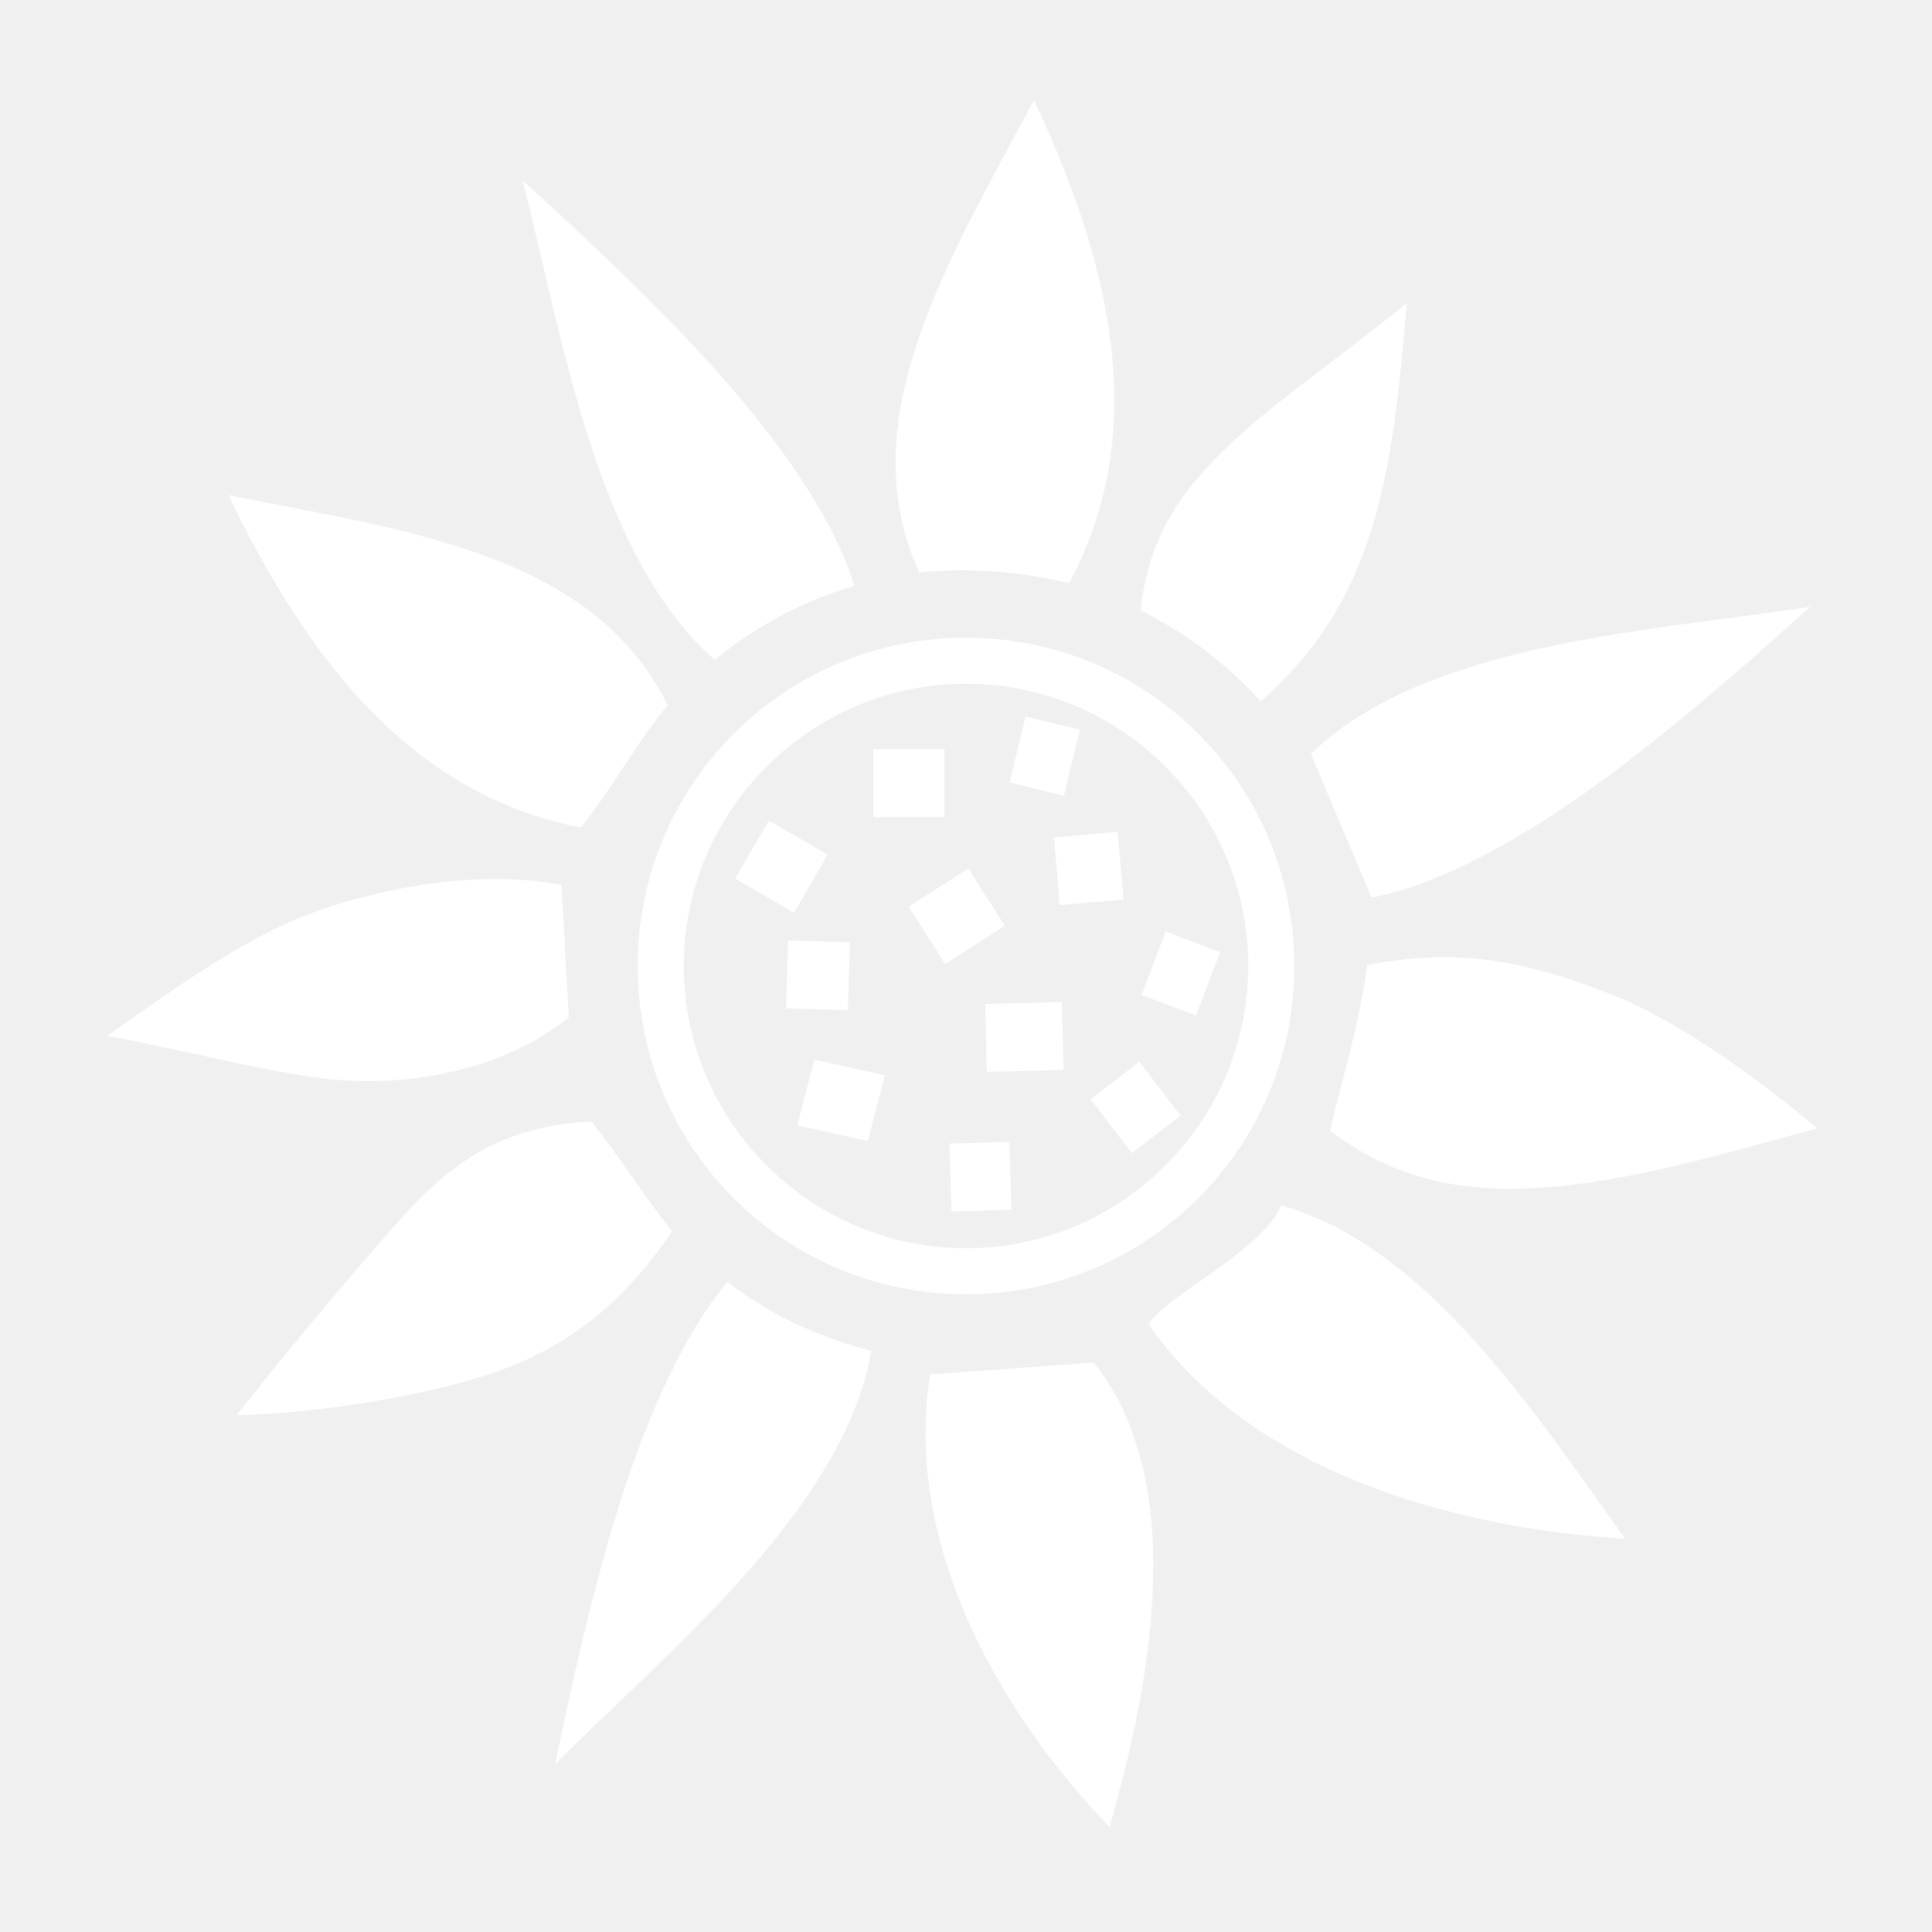
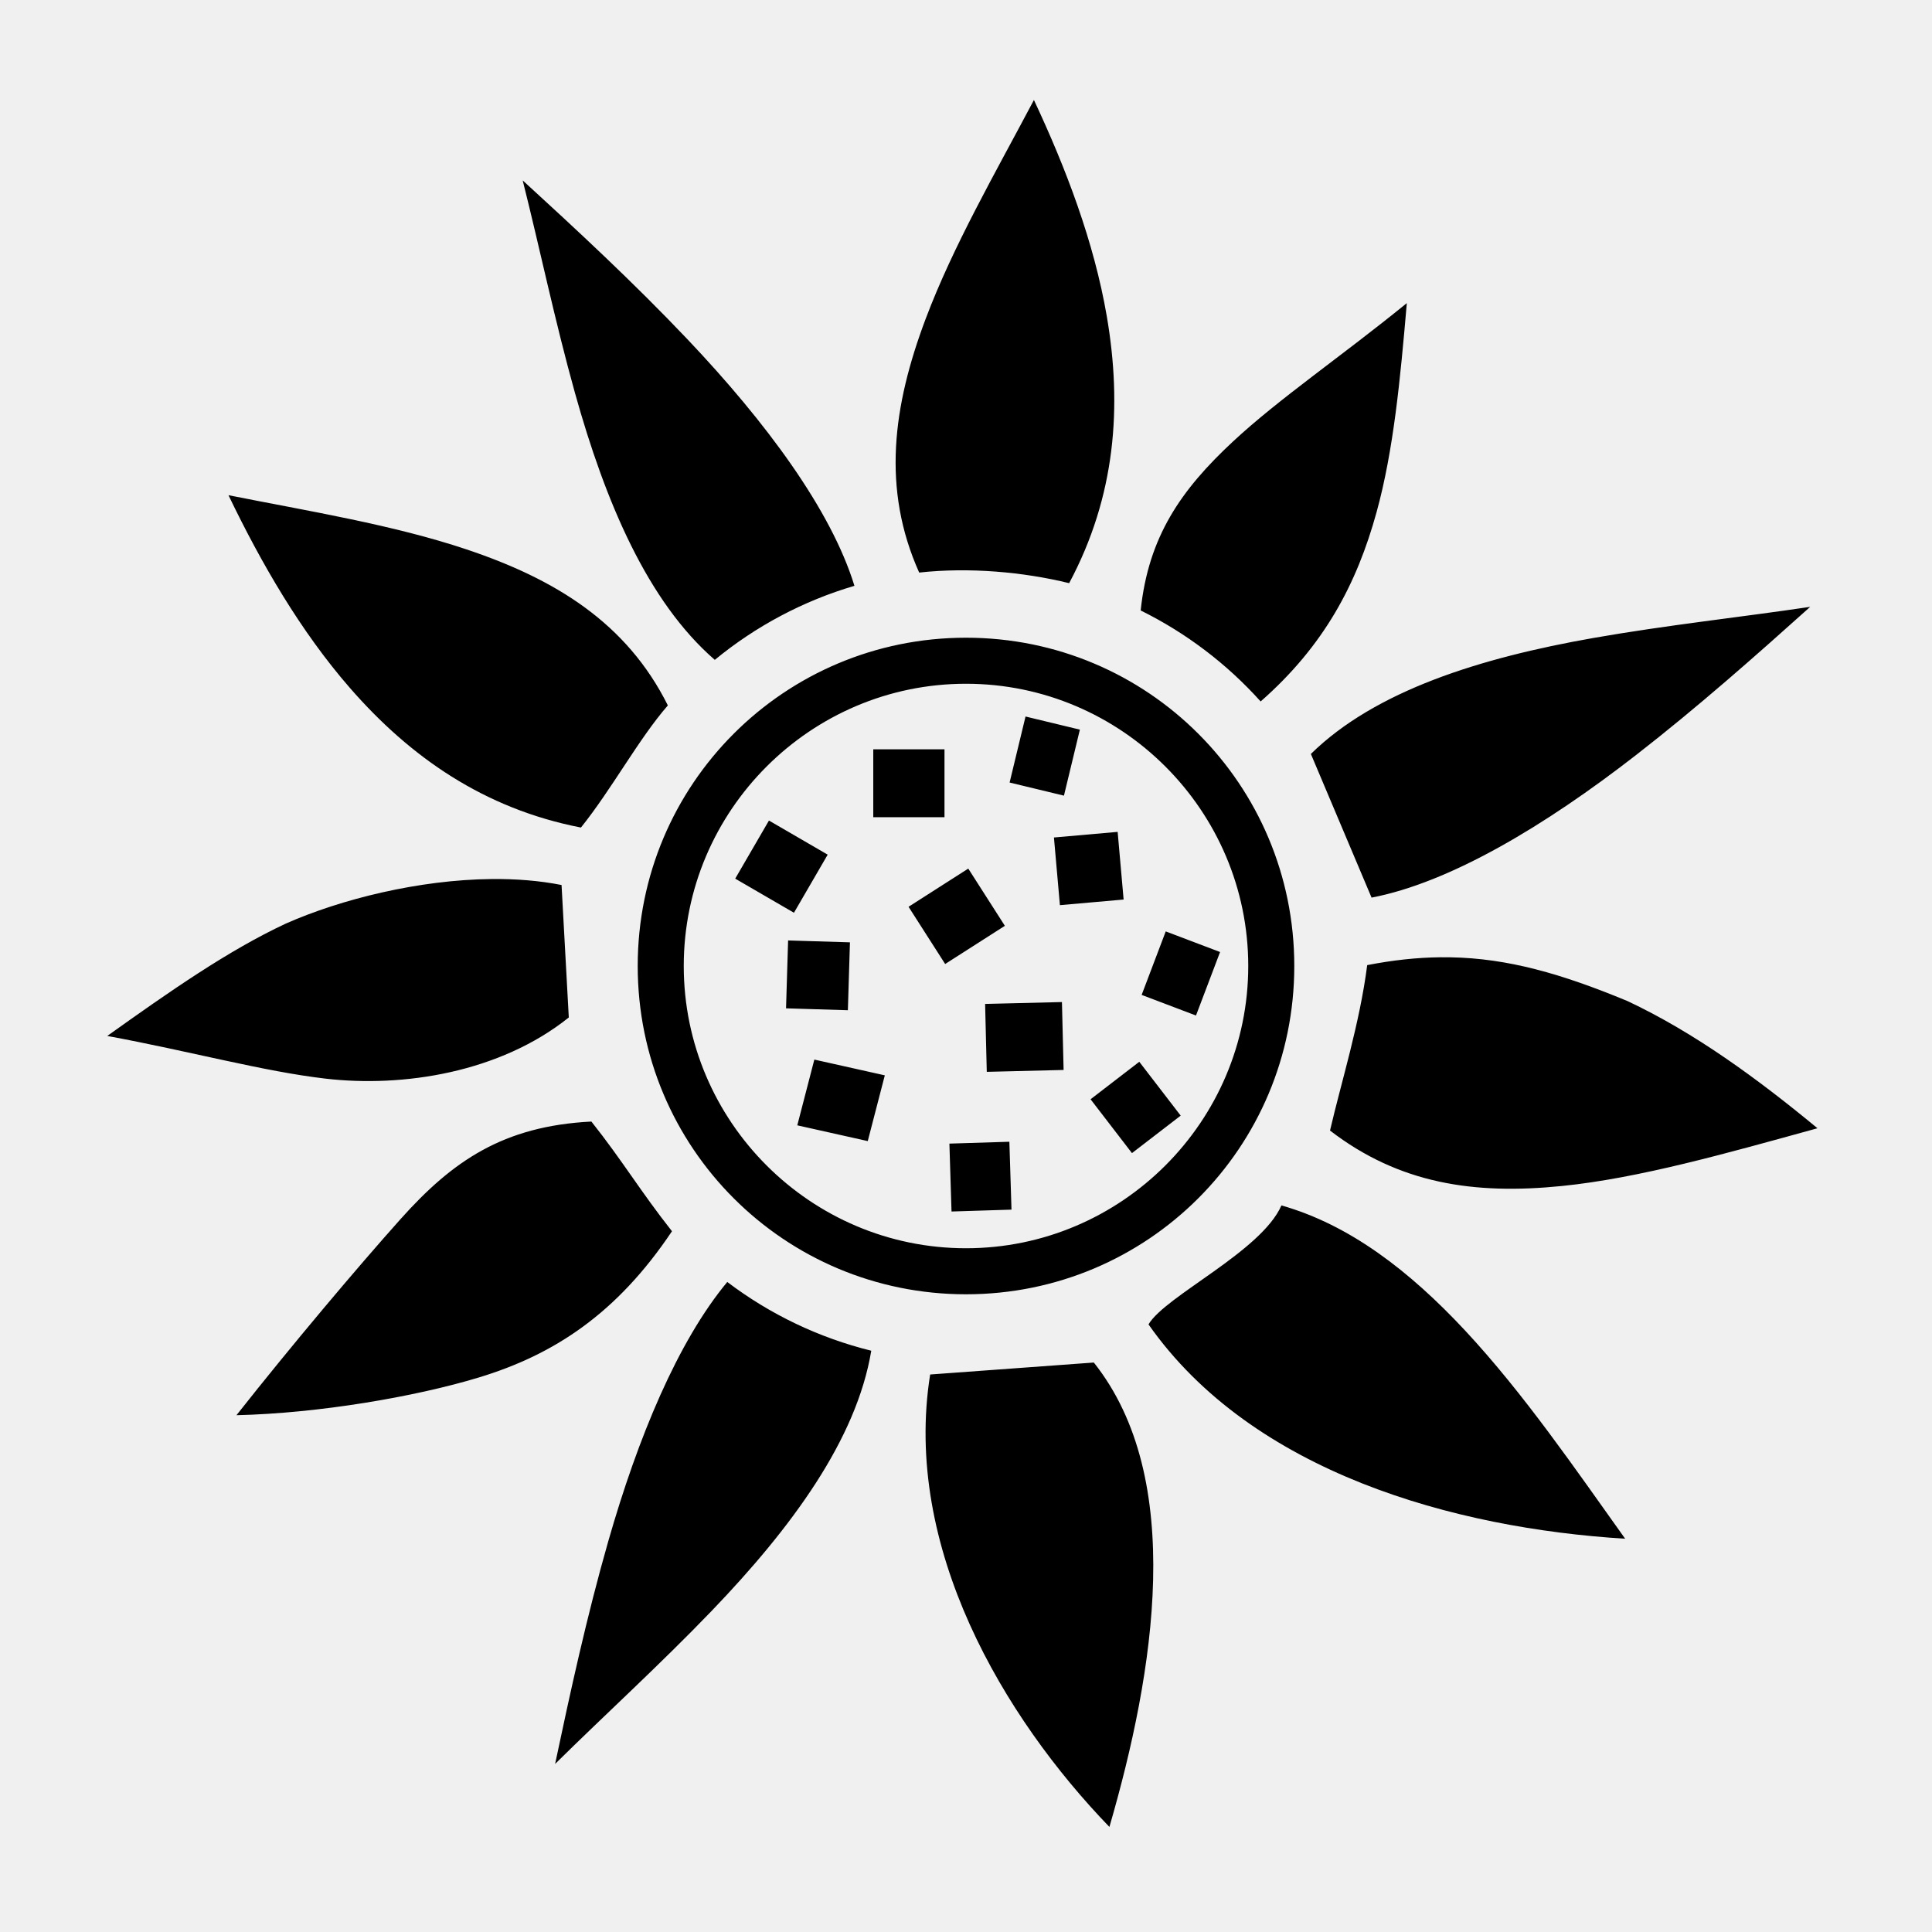
<svg xmlns="http://www.w3.org/2000/svg" viewBox="0 0 512 512">
-   <path fill="#fff" d="M274 26.5c-10.161 19.207-21.438 38.715-28.715 58.063-8.69 23.102-11.63 44.996-1.693 67.173 13.223-1.447 27.547-.183 39.744 2.809 12.33-23.057 14.079-46.848 9.973-70.748C289.933 64.15 282.524 44.657 274 26.5zM138.518 47.807c4.509 17.9 8.552 37.348 13.855 56.334 8.076 28.912 19.233 55.27 37.055 70.73a104.882 104.882 0 0 1 37.006-19.625c-6.189-20.148-23.477-43.439-44.252-65.334-14.327-15.099-29.39-29.04-43.664-42.105zm234.304 32.525c-17.615 14.32-33.925 25.364-46.11 36.711-13.703 12.762-22.372 25.14-24.421 44.736a105.643 105.643 0 0 1 31.793 24.114c16.86-14.798 25.494-31.17 30.734-50.211 4.5-16.351 6.28-35.29 8.004-55.35zM60.547 131.234c8.7 18.074 19.14 36.126 32.246 51.147 15.944 18.273 35.498 31.934 61.164 36.928 8.262-10.316 15.239-23.396 23.03-32.37-10.91-21.855-29.799-33.447-53.284-41.32-19.598-6.57-41.846-10.14-63.156-14.385zm419.176 29.586c-18.258 2.726-38.008 4.836-57.424 8.244-30.068 5.28-57.828 13.983-74.904 30.739l16.084 38.074c20.79-3.984 45.954-19.028 70.046-37.748 16.436-12.771 31.79-26.39 46.198-39.309zM256 169c-48.155 0-87 38.845-87 87s38.845 87 87 87 87-38.845 87-87-38.845-87-87-87zm0 12.201c41.204 0 74.799 33.595 74.799 74.799 0 41.204-33.595 74.799-74.799 74.799-41.204 0-74.799-33.595-74.799-74.799 0-41.204 33.595-74.799 74.799-74.799zm15.777 8.682l-4.222 17.496 14.402 3.476 4.223-17.496zm-40.351 8.687v18h18.873v-18zm-27.647 18.883l-8.94 15.395 15.567 9.039 8.94-15.395zm92.41 3.002l-16.884 1.49 1.582 17.932 16.884-1.49zm-39.587 9.732l-15.825 10.12 9.7 15.164 15.824-10.12zm-126.334 2.766c-19.262.194-39.851 5.321-54.51 11.799-15.367 7.173-30.94 18.094-47.332 29.785 22.322 4.13 41.304 9.39 57.842 11.313 20.545 2.387 46.184-1.584 64.468-16.21l-1.918-35.103c-5.857-1.164-12.13-1.648-18.55-1.584zm178.664 13.879l-6.383 16.828 14.4 5.463 6.383-16.828zm-100.077 2.397l-.546 17.992 16.388.498.547-17.992zm172.834 4.457c-6.146.068-12.51.747-19.367 2.08-1.959 15.376-6.896 31.081-9.855 43.84 18.294 14.066 38.106 17.06 61.488 14.693 20.415-2.067 43.486-8.631 67.697-15.301-15.874-13.122-32.566-25.334-50.322-33.695-17.507-7.256-31.706-11.345-47.02-11.61a93.005 93.005 0 0 0-2.62-.008zm-100.263 11.869l-20.362.498.442 17.996 20.361-.498zM215.809 280.8l-4.52 17.424 18.676 4.177 4.52-17.424zm86.115.584l-12.912 9.931 10.972 14.27 12.912-9.932zm-145.2 15.838c-23.384 1.195-36.822 10.464-50.605 25.886-11.52 12.892-28.695 33.236-43.455 51.936 21.769-.505 47.299-4.865 64.227-9.998 19.952-6.05 36.586-16.937 51.19-38.754-8.307-10.52-13.16-18.75-21.356-29.07zm110.77 5.351l-15.892.496.562 17.993 15.893-.497zm72.1 16.877c-5.326 12.205-30.778 23.962-35.227 31.528 27.547 39.306 81.094 54.027 126.317 56.8-13.04-18.243-26.832-38.452-42.409-55.164-14.764-15.84-30.642-28.043-48.681-33.164zm-146.858 20.285c-13.155 15.84-23.681 41.258-31.543 68.727-5.727 20.01-10.082 40.067-14.084 59 13.128-12.977 27.824-26.34 41.483-40.553 21.13-21.987 38.386-45.374 42.303-68.953a104.661 104.661 0 0 1-38.159-18.22zm97.137 21.35l-43.373 3.172c-7.303 45.857 19.494 90.883 47.504 119.898 11.935-41.049 20.331-92.31-4.131-123.07z" />
+   <path fill="#000" d="M274 26.5c-10.161 19.207-21.438 38.715-28.715 58.063-8.69 23.102-11.63 44.996-1.693 67.173 13.223-1.447 27.547-.183 39.744 2.809 12.33-23.057 14.079-46.848 9.973-70.748C289.933 64.15 282.524 44.657 274 26.5zM138.518 47.807c4.509 17.9 8.552 37.348 13.855 56.334 8.076 28.912 19.233 55.27 37.055 70.73a104.882 104.882 0 0 1 37.006-19.625c-6.189-20.148-23.477-43.439-44.252-65.334-14.327-15.099-29.39-29.04-43.664-42.105zm234.304 32.525c-17.615 14.32-33.925 25.364-46.11 36.711-13.703 12.762-22.372 25.14-24.421 44.736a105.643 105.643 0 0 1 31.793 24.114c16.86-14.798 25.494-31.17 30.734-50.211 4.5-16.351 6.28-35.29 8.004-55.35zM60.547 131.234c8.7 18.074 19.14 36.126 32.246 51.147 15.944 18.273 35.498 31.934 61.164 36.928 8.262-10.316 15.239-23.396 23.03-32.37-10.91-21.855-29.799-33.447-53.284-41.32-19.598-6.57-41.846-10.14-63.156-14.385zm419.176 29.586c-18.258 2.726-38.008 4.836-57.424 8.244-30.068 5.28-57.828 13.983-74.904 30.739l16.084 38.074c20.79-3.984 45.954-19.028 70.046-37.748 16.436-12.771 31.79-26.39 46.198-39.309zM256 169c-48.155 0-87 38.845-87 87s38.845 87 87 87 87-38.845 87-87-38.845-87-87-87zm0 12.201c41.204 0 74.799 33.595 74.799 74.799 0 41.204-33.595 74.799-74.799 74.799-41.204 0-74.799-33.595-74.799-74.799 0-41.204 33.595-74.799 74.799-74.799zm15.777 8.682l-4.222 17.496 14.402 3.476 4.223-17.496zm-40.351 8.687v18h18.873v-18zm-27.647 18.883l-8.94 15.395 15.567 9.039 8.94-15.395zm92.41 3.002l-16.884 1.49 1.582 17.932 16.884-1.49zm-39.587 9.732l-15.825 10.12 9.7 15.164 15.824-10.12zm-126.334 2.766c-19.262.194-39.851 5.321-54.51 11.799-15.367 7.173-30.94 18.094-47.332 29.785 22.322 4.13 41.304 9.39 57.842 11.313 20.545 2.387 46.184-1.584 64.468-16.21l-1.918-35.103c-5.857-1.164-12.13-1.648-18.55-1.584zm178.664 13.879l-6.383 16.828 14.4 5.463 6.383-16.828zm-100.077 2.397l-.546 17.992 16.388.498.547-17.992zm172.834 4.457c-6.146.068-12.51.747-19.367 2.08-1.959 15.376-6.896 31.081-9.855 43.84 18.294 14.066 38.106 17.06 61.488 14.693 20.415-2.067 43.486-8.631 67.697-15.301-15.874-13.122-32.566-25.334-50.322-33.695-17.507-7.256-31.706-11.345-47.02-11.61a93.005 93.005 0 0 0-2.62-.008zm-100.263 11.869l-20.362.498.442 17.996 20.361-.498zM215.809 280.8l-4.52 17.424 18.676 4.177 4.52-17.424zm86.115.584l-12.912 9.931 10.972 14.27 12.912-9.932zm-145.2 15.838c-23.384 1.195-36.822 10.464-50.605 25.886-11.52 12.892-28.695 33.236-43.455 51.936 21.769-.505 47.299-4.865 64.227-9.998 19.952-6.05 36.586-16.937 51.19-38.754-8.307-10.52-13.16-18.75-21.356-29.07zm110.77 5.351l-15.892.496.562 17.993 15.893-.497zm72.1 16.877c-5.326 12.205-30.778 23.962-35.227 31.528 27.547 39.306 81.094 54.027 126.317 56.8-13.04-18.243-26.832-38.452-42.409-55.164-14.764-15.84-30.642-28.043-48.681-33.164zm-146.858 20.285c-13.155 15.84-23.681 41.258-31.543 68.727-5.727 20.01-10.082 40.067-14.084 59 13.128-12.977 27.824-26.34 41.483-40.553 21.13-21.987 38.386-45.374 42.303-68.953a104.661 104.661 0 0 1-38.159-18.22zm97.137 21.35l-43.373 3.172c-7.303 45.857 19.494 90.883 47.504 119.898 11.935-41.049 20.331-92.31-4.131-123.07z" />
</svg>
